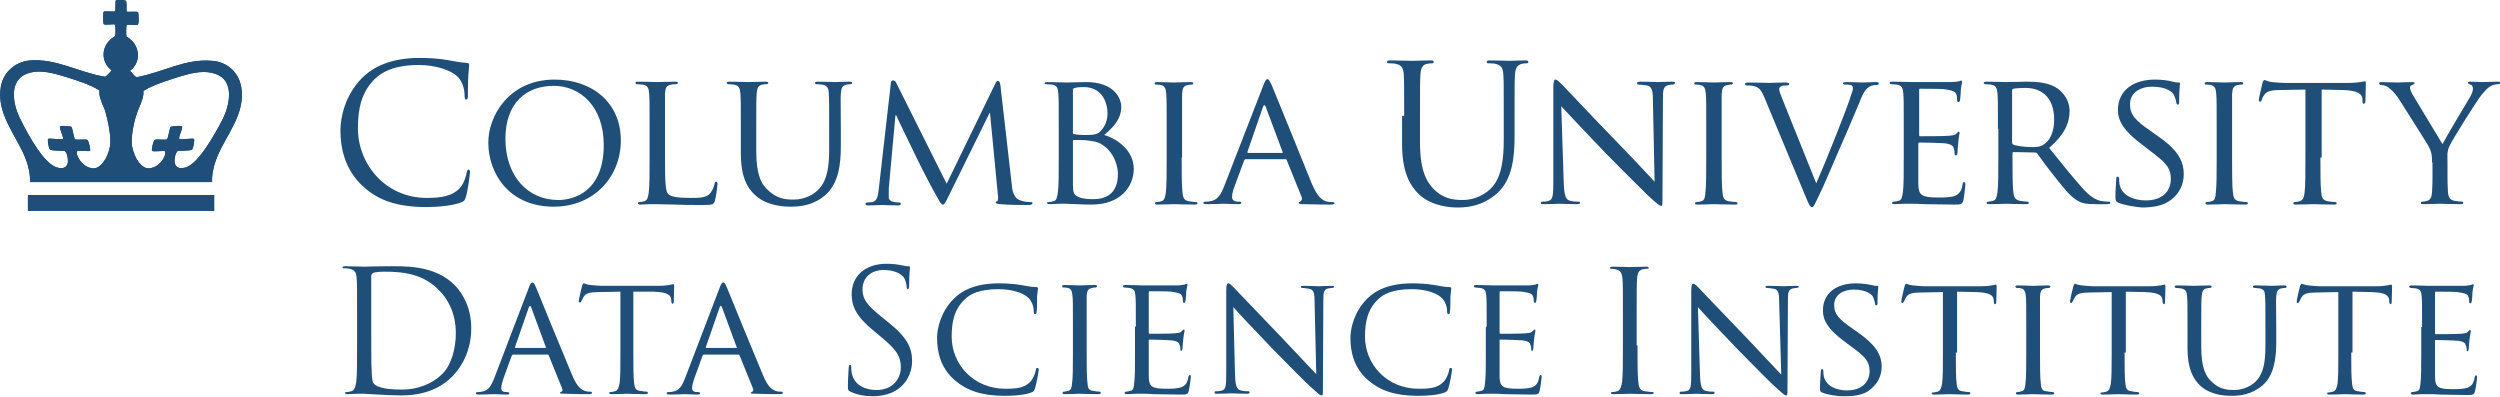
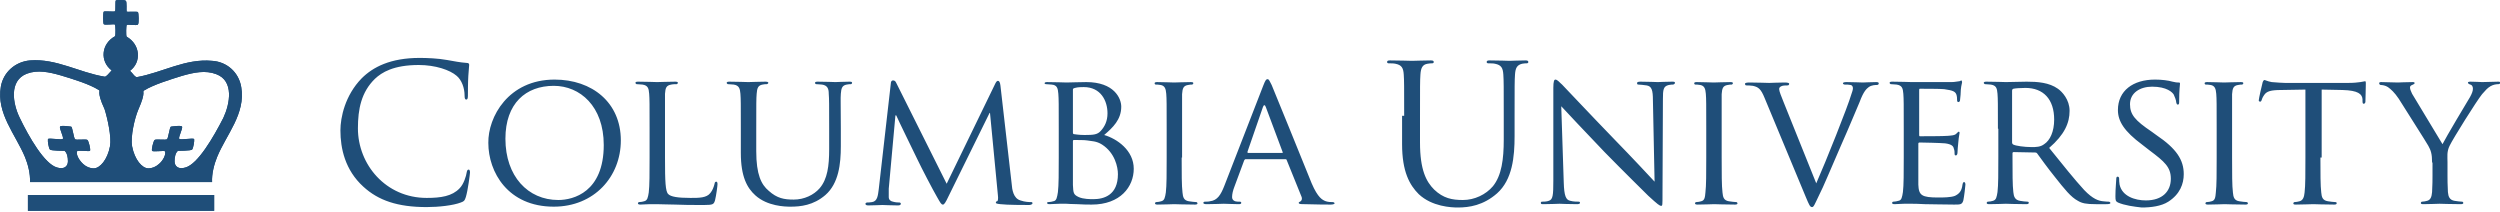
- <svg xmlns="http://www.w3.org/2000/svg" role="img" aria-labelledby="columbia-logo-title" viewBox="0 0 600 95.1">
+ <svg xmlns="http://www.w3.org/2000/svg" role="img" aria-labelledby="columbia-logo-title" viewBox="0 0 600 50.8">
  <g id="_x23_000d74__x7C__RGB__x7C__BLUE">
    <g id="Columbia_University_4_">
      <path fill="#1f4e79" class="st1" d="M87.2 44.8c-4.4-4-5.5-9.2-5.5-13.5 0-3.1 1.1-8.4 5.1-12.5 2.7-2.7 6.9-4.9 13.9-4.9 1.8 0 4.4.1 6.6.5 1.7.3 3.2.6 4.7.7.5 0 .6.2.6.5 0 .4-.1.9-.2 2.6-.1 1.5-.1 4-.1 4.7 0 .7-.1 1-.4 1-.3 0-.4-.3-.4-1 0-1.8-.7-3.7-1.9-4.7-1.6-1.4-5.1-2.6-9.1-2.6-6.1 0-8.9 1.8-10.5 3.3-3.3 3.2-4.1 7.3-4.1 11.9 0 8.7 6.7 16.7 16.5 16.7 3.4 0 6.1-.4 7.9-2.3 1-1 1.6-3 1.7-3.8.1-.5.2-.7.5-.7.2 0 .3.3.3.7 0 .3-.5 4.3-1 5.9-.3.9-.4 1-1.2 1.3-1.8.7-5.3 1.1-8.2 1.1-7 0-11.6-1.6-15.2-4.9zM133.1 19.1c9 0 15.9 5.5 15.9 14.6 0 8.7-6.4 15.9-16.1 15.9-11 0-15.7-8.3-15.7-15.3-.1-6.2 4.8-15.2 15.9-15.2zM134 48c3.6 0 10.9-1.9 10.9-13.2 0-9.3-5.7-14.2-12-14.2-6.7 0-11.6 4.2-11.6 12.7 0 9 5.4 14.7 12.7 14.7zM159.6 37.9c0 5.7.1 8.1.8 8.7.6.6 2.2.9 5.3.9 2.1 0 3.9 0 4.8-1.2.5-.6.8-1.4 1-2.2 0-.3.2-.5.4-.5s.3.2.3.6-.3 2.7-.6 3.9c-.3.9-.4 1.1-2.6 1.1-2.9 0-5.1 0-7-.1-1.8 0-3.2-.1-4.4-.1H156c-.8 0-1.7.1-2.3.1-.4 0-.6-.1-.6-.3 0-.1.1-.3.3-.3.4 0 .9-.1 1.2-.2.8-.2.9-.9 1.1-2.1.2-1.6.2-4.7.2-8.4v-6.9c0-6 0-7.1-.1-8.4-.1-1.3-.3-2-1.6-2.2-.3 0-1-.1-1.4-.1-.1 0-.3-.2-.3-.3 0-.2.2-.3.6-.3 1.8 0 4.3.1 4.6.1.2 0 3.2-.1 4.4-.1.4 0 .6.1.6.3 0 .1-.2.3-.3.3-.3 0-.9 0-1.3.1-1.2.2-1.4.8-1.5 2.2v15.4zM177.8 30.9c0-6 0-7.1-.1-8.4-.1-1.2-.3-2-1.6-2.2-.3 0-1-.1-1.4-.1-.1 0-.3-.2-.3-.3 0-.2.2-.3.6-.3 1.8 0 4.2.1 4.6.1s2.9-.1 4.1-.1c.5 0 .7.1.7.3 0 .1-.2.3-.4.3-.3 0-.5 0-1 .1-1.1.2-1.3.9-1.4 2.2-.1 1.2-.1 2.3-.1 8.4v5.4c0 5.6 1.2 8 3 9.5 2 1.8 3.7 2.1 6 2.1 2.5 0 4.8-1.1 6.2-2.7 1.9-2.2 2.3-5.4 2.3-9.4v-4.9c0-6 0-7.1-.1-8.4 0-1.2-.3-2-1.6-2.2-.3 0-1-.1-1.4-.1-.2 0-.3-.2-.3-.3 0-.2.2-.3.6-.3 1.8 0 4.1.1 4.3.1.3 0 2.2-.1 3.4-.1.5 0 .6.1.6.3 0 .1-.1.3-.3.3-.3 0-.5 0-1 .1-1.1.2-1.3.9-1.4 2.2-.1 1.2 0 2.3 0 8.4v4.2c0 4.2-.5 8.9-3.7 11.7-2.9 2.5-6 2.8-8.4 2.8-1.3 0-5.5-.1-8.4-2.7-2-1.8-3.5-4.5-3.5-10.2v-5.8zM242.8 44.1c.1 1.4.4 3.5 2.1 4 1.1.4 2.2.4 2.6.4.2 0 .3.1.3.3 0 .2-.4.4-.8.4-.9 0-5.4 0-6.9-.2-1-.1-1.1-.2-1.1-.4 0-.1.1-.3.3-.3.2 0 .3-.6.2-1.4l-1.9-19.8h-.1L227.7 47c-.8 1.7-1.1 2.1-1.4 2.1-.4 0-.6-.4-1.4-1.8-1.1-1.9-3.7-6.9-4.7-9-1.2-2.5-4.4-9-5.1-10.6h-.2l-1.6 17.6v2c0 .6.4 1 1 1.1.7.2 1.3.2 1.6.2.1 0 .3.1.3.3 0 .3-.3.4-.7.4-1.5 0-3.4-.1-3.7-.1-.4 0-2.3.1-3.4.1-.4 0-.7-.1-.7-.4 0-.1.2-.3.4-.3.3 0 .6 0 1.2-.1 1.3-.2 1.4-1.6 1.6-3.1l2.9-25.4c0-.4.2-.7.5-.7s.6.1.8.6l12.1 24.2L238.9 20c.2-.4.4-.6.6-.6.3 0 .5.3.6 1.1l2.7 23.6zM254.1 30.9c0-6 0-7.1-.1-8.4-.1-1.3-.3-2.1-1.6-2.2-.3 0-1-.1-1.4-.1-.1 0-.3-.1-.3-.2 0-.2.2-.3.6-.3 1.8 0 4.4.1 4.7.1 1 0 2.8-.1 4.7-.1 6.7 0 8.4 3.9 8.4 5.9 0 3.1-2 5-4.1 6.8 3.1.9 7.1 3.7 7.1 8.1 0 4.3-3.2 8.6-10.1 8.6-.7 0-2.2 0-3.5-.1-1.3 0-2.4-.1-2.6-.1h-1.6c-.8 0-1.8.1-2.4.1-.4 0-.6-.1-.6-.3 0-.1.1-.2.3-.2.4 0 .9-.1 1.2-.2.8-.1.9-1 1.1-2.2.2-1.6.2-4.7.2-8.4v-6.8zm3.4.9c0 .3.1.4.3.4.2 0 1 .2 2.5.2 2.2 0 3.1-.1 3.9-1 .9-1 1.6-2.3 1.6-4.2 0-3-1.6-6.3-5.7-6.3-.5 0-1.4 0-2.1.2-.4.1-.5.2-.5.4v10.3zm0 4.3v8.3c.1 1.9.1 2.3 1.4 2.9 1.1.5 2.8.5 3.5.5 2.6 0 5.9-1 5.9-6 0-1.7-.7-5.1-3.8-7.1-1.4-.9-2.6-.8-3.6-1-.5-.1-2.5-.1-3.2-.1-.1 0-.2.1-.2.3v2.2zM283.6 37.8c0 3.8 0 6.8.2 8.4.1 1.1.3 1.9 1.5 2.1.6.1 1.5.2 1.8.2.2 0 .3.2.3.3 0 .2-.2.3-.6.3-2.2 0-4.8-.1-5-.1-.2 0-2.7.1-4 .1-.4 0-.6-.1-.6-.3 0-.1.1-.3.3-.3.4 0 .9-.1 1.2-.2.8-.2.9-.9 1.1-2.1.2-1.6.2-4.7.2-8.4v-6.9c0-6 0-7.1-.1-8.4-.1-1.3-.4-1.9-1.3-2.1-.5-.1-1-.1-1.2-.1-.2 0-.3-.2-.3-.3 0-.2.2-.3.6-.3 1.3 0 3.8.1 4.1.1.2 0 2.8-.1 4-.1.5 0 .6.1.6.3 0 .1-.2.3-.3.3-.3 0-.5 0-1 .1-1.1.2-1.3.8-1.4 2.2v15.2zM303.2 20.5c.5-1.3.7-1.5 1-1.5.4 0 .5.5 1 1.4.7 1.6 7.2 17.7 9.6 23.6 1.5 3.5 2.6 4 3.4 4.3.6.2 1.2.2 1.6.2.2 0 .5.1.5.3 0 .2-.5.3-.9.3-.6 0-3.6 0-6.3-.1-.8 0-1.4 0-1.4-.3 0-.2.1-.2.3-.3.2-.1.6-.4.4-1.1l-3.6-8.9c-.1-.2-.1-.2-.4-.2H299c-.2 0-.3.1-.4.3l-2.3 6.2c-.4 1-.6 1.9-.6 2.6 0 .8.7 1.1 1.4 1.1h.4c.3 0 .4.1.4.3 0 .2-.2.3-.6.3-1 0-3.2-.1-3.6-.1-.4 0-2.4.1-4.1.1-.5 0-.8-.1-.8-.3 0-.2.2-.3.4-.3.3 0 .9 0 1.2-.1 1.8-.2 2.6-1.6 3.4-3.6l9.4-24.2zm4.5 16.2c.2 0 .2-.1.1-.3l-4-10.7c-.2-.6-.5-.6-.7 0l-3.7 10.7c0 .2 0 .3.1.3h8.2zM337 27.8c0-7.1 0-8.4-.1-9.9-.1-1.6-.5-2.3-2-2.6-.4-.1-1.1-.1-1.6-.1-.2 0-.4-.1-.4-.3 0-.3.2-.4.7-.4 2.1 0 4.8.1 5.3.1.4 0 3.2-.1 4.5-.1.5 0 .7.1.7.4 0 .2-.2.3-.4.3-.3 0-.6 0-1.1.1-1.2.2-1.6 1-1.7 2.6-.1 1.5-.1 2.7-.1 9.9v6.4c0 6.6 1.5 9.4 3.4 11.3 2.2 2.1 4.3 2.5 6.9 2.5 2.8 0 5.5-1.3 7.2-3.3 2.1-2.6 2.6-6.5 2.6-11.2v-5.7c0-7.1 0-8.4-.1-9.9-.1-1.6-.5-2.3-2-2.6-.4-.1-1.1-.1-1.6-.1-.2 0-.4-.1-.4-.3 0-.3.2-.4.7-.4 2.1 0 4.6.1 4.8.1.3 0 2.5-.1 3.8-.1.5 0 .7.1.7.4 0 .2-.2.3-.4.3-.3 0-.6 0-1.1.1-1.2.3-1.6 1-1.7 2.6-.1 1.5-.1 2.7-.1 9.9v4.9c0 4.9-.5 10.4-4.2 13.7-3.3 2.9-6.7 3.4-9.4 3.4-1.6 0-6.2-.2-9.4-3.2-2.2-2.2-4-5.4-4-12v-6.8zM375.3 43.8c.1 3.2.5 4.2 1.6 4.4.7.2 1.6.2 2 .2.2 0 .3.1.3.3 0 .2-.3.3-.7.3-2.3 0-3.9-.1-4.2-.1-.4 0-2.1.1-3.9.1-.4 0-.6 0-.6-.3 0-.2.1-.3.3-.3.3 0 1.1 0 1.6-.2 1-.3 1.1-1.3 1.1-4.9V21.1c0-1.6.2-2 .5-2 .5 0 1.1.8 1.6 1.2.6.6 6.5 6.9 12.7 13.3 4 4.1 8.3 8.7 9.5 10l-.4-19.5c0-2.5-.3-3.4-1.5-3.6-.7-.1-1.6-.2-2-.2-.3 0-.3-.2-.3-.4s.3-.3.8-.3c1.8 0 3.7.1 4.2.1s1.8-.1 3.4-.1c.4 0 .7 0 .7.3 0 .1-.2.4-.5.4-.2 0-.5 0-1 .1-1.3.3-1.4 1.1-1.4 3.4l-.1 22.8c0 2.6 0 2.8-.3 2.8-.4 0-.8-.3-3.1-2.4-.4-.4-6.2-6.1-10.5-10.5-4.7-4.9-9.2-9.7-10.4-11l.6 18.3zM413.2 37.8c0 3.8 0 6.8.2 8.4.1 1.1.3 1.9 1.5 2.1.6.1 1.5.2 1.8.2.2 0 .3.2.3.3 0 .2-.2.3-.6.3-2.2 0-4.8-.1-5-.1-.2 0-2.7.1-4 .1-.4 0-.6-.1-.6-.3 0-.1.1-.3.3-.3.4 0 .9-.1 1.2-.2.8-.2.9-.9 1-2.1.2-1.6.2-4.7.2-8.4v-6.9c0-6 0-7.1-.1-8.4-.1-1.3-.4-1.9-1.3-2.1-.5-.1-1-.1-1.2-.1-.2 0-.3-.2-.3-.3 0-.2.2-.3.6-.3 1.3 0 3.8.1 4.1.1.2 0 2.8-.1 4-.1.5 0 .6.1.6.3 0 .1-.2.3-.3.3-.3 0-.5 0-1 .1-1.1.2-1.3.8-1.4 2.2v15.2zM435.9 44c2.3-5.2 7.6-18.5 8.4-21.3.2-.6.4-1.1.4-1.5 0-.3-.1-.7-.5-.8-.5-.1-.9-.1-1.4-.1-.2 0-.5-.1-.5-.3 0-.2.3-.3.9-.3 1.6 0 3.4.1 3.9.1.2 0 2-.1 3.2-.1.4 0 .6.1.6.3 0 .2-.1.4-.5.4-.3 0-1.2 0-1.9.5-.5.4-1.2.9-2.2 3.6-.5 1.1-2.4 5.8-4.5 10.5-2.5 5.7-4.2 9.9-5.2 11.8-1.1 2.3-1.3 2.9-1.7 2.9-.5 0-.7-.5-1.5-2.4l-9.9-23.8c-.9-2.2-1.5-2.6-2.8-2.9-.6-.1-1.3-.1-1.6-.1-.2 0-.3-.2-.3-.4s.4-.3 1.1-.3c1.9 0 4.2.1 4.7.1.4 0 2.2-.1 3.7-.1.7 0 1.1.1 1.1.3 0 .2-.1.4-.4.4-.5 0-1.1 0-1.5.2-.4.2-.5.4-.5.7 0 .5.5 1.7 1.1 3.2l7.8 19.4zM456.9 30.9c0-6 0-7.1-.1-8.4-.1-1.3-.3-2-1.6-2.2-.3 0-1-.1-1.4-.1-.1 0-.3-.2-.3-.3 0-.2.2-.3.6-.3 1.8 0 4.4.1 4.7.1h9.6c.8 0 1.5-.2 1.8-.2.2 0 .4-.2.5-.2.1 0 .2.2.2.4 0 .3-.2.7-.3 1.8 0 .4-.1 2.1-.2 2.6 0 .2-.2.4-.4.4s-.3-.2-.3-.5 0-.9-.2-1.4c-.3-.6-.7-.9-2.9-1.2-.7-.1-5.3-.1-5.8-.1-.2 0-.2.1-.2.4v10.6c0 .3 0 .4.2.4.5 0 5.8 0 6.7-.1 1-.1 1.6-.1 2-.5.3-.3.5-.5.6-.5.1 0 .2.1.2.3 0 .2-.2.9-.3 2.2-.1.8-.2 2.2-.2 2.5 0 .3-.1.7-.4.7-.2 0-.3-.1-.3-.4 0-.4 0-.8-.2-1.3-.1-.5-.5-1-2.1-1.2-1.1-.1-5.4-.2-6.1-.2-.2 0-.3.1-.3.3v9.8c.1 2.6.8 3.1 4.8 3.1 1.1 0 3 0 4-.4 1-.5 1.6-1.1 1.8-2.7.1-.5.2-.6.4-.6s.3.3.3.6-.3 2.9-.5 3.8c-.3 1-.7 1-2.2 1-3 0-5.3-.1-7-.1-1.7-.1-2.7-.1-3.3-.1H457c-.8 0-1.7.1-2.3.1-.4 0-.6-.1-.6-.3 0-.1.1-.3.3-.3.4 0 .9-.1 1.2-.2.8-.1.9-.9 1.1-2.1.2-1.6.2-4.7.2-8.4v-6.8zM479.5 30.9c0-6 0-7.1-.1-8.4-.1-1.3-.3-2-1.6-2.2-.3 0-1-.1-1.4-.1-.1 0-.3-.2-.3-.3 0-.2.2-.3.6-.3 1.8 0 4.5.1 4.7.1.4 0 3.8-.1 5-.1 2.6 0 5.4.2 7.5 1.7 1 .7 2.8 2.6 2.8 5.3 0 2.9-1.2 5.7-4.9 8.9 3.3 4.1 6.1 7.6 8.4 10.1 2.1 2.2 3.5 2.6 4.5 2.7.8.1 1.2.1 1.4.1.2 0 .4.2.4.3 0 .2-.2.3-1 .3H503c-2.3 0-3.3-.2-4.3-.8-1.7-.9-3.2-2.8-5.5-5.7-1.7-2.1-3.5-4.6-4.3-5.7-.2-.2-.3-.2-.5-.2l-5.1-.1c-.2 0-.3.1-.3.3v.9c0 3.8 0 6.8.2 8.4.1 1.1.4 1.9 1.6 2.1.5.1 1.4.2 1.8.2.3 0 .3.2.3.3 0 .2-.2.3-.6.3-2.2 0-4.8-.1-4.9-.1 0 0-2.7.1-4 .1-.4 0-.6-.1-.6-.3 0-.1.1-.3.3-.3.4 0 .9-.1 1.2-.2.8-.2.9-.9 1.1-2.1.2-1.6.2-4.7.2-8.4v-6.8zm3.4 3.3c0 .2.1.4.3.5.6.3 2.6.6 4.4.6 1 0 2.1 0 3-.7 1.4-.9 2.4-3 2.4-5.9 0-4.9-2.6-7.6-6.9-7.6-1.2 0-2.5.1-2.9.2-.2.1-.3.2-.3.5v12.4zM508.3 48.6c-.5-.3-.6-.4-.6-1.5 0-1.9.2-3.5.2-4.1 0-.4.1-.6.3-.6.2 0 .4.1.4.5 0 .3 0 .9.1 1.4.6 2.8 3.7 3.8 6.3 3.8 4 0 6-2.2 6-5.2 0-2.8-1.5-4.1-5.1-6.8l-1.8-1.4c-4.3-3.2-5.8-5.6-5.8-8.3 0-4.6 3.6-7.3 8.9-7.3 1.6 0 3.2.2 4.2.5.8.2 1.1.2 1.4.2.3 0 .4 0 .4.3 0 .2-.2 1.5-.2 4.1 0 .6 0 .9-.3.9s-.3-.2-.4-.5c0-.5-.4-1.5-.6-1.9-.3-.5-1.6-1.9-5.2-1.9-2.9 0-5.3 1.5-5.3 4.2 0 2.5 1.2 3.9 5.2 6.6l1.1.8c4.9 3.3 6.6 6 6.6 9.4 0 2.3-.9 4.8-3.7 6.6-1.7 1.1-4.2 1.4-6.4 1.4-1.8-.2-4.1-.5-5.7-1.2zM535.7 37.8c0 3.8 0 6.8.2 8.4.1 1.1.3 1.9 1.5 2.1.6.1 1.5.2 1.8.2.2 0 .3.2.3.3 0 .2-.2.3-.6.3-2.2 0-4.8-.1-5-.1-.2 0-2.7.1-4 .1-.4 0-.6-.1-.6-.3 0-.1.1-.3.3-.3.4 0 .9-.1 1.2-.2.8-.2.9-.9 1-2.1.2-1.6.2-4.7.2-8.4v-6.9c0-6 0-7.1-.1-8.4-.1-1.3-.4-1.9-1.3-2.1-.5-.1-1-.1-1.2-.1-.2 0-.3-.2-.3-.3 0-.2.2-.3.6-.3 1.3 0 3.8.1 4.1.1.2 0 2.8-.1 4-.1.5 0 .6.1.6.3 0 .1-.2.3-.3.3-.3 0-.5 0-1 .1-1.1.2-1.3.8-1.4 2.2v15.2zM556.9 37.8c0 3.8 0 6.8.2 8.4.1 1.1.3 1.9 1.6 2.1.5.1 1.5.2 1.8.2.3 0 .3.2.3.3 0 .2-.2.3-.6.3-2.2 0-4.7-.1-5-.1-.2 0-3 .1-4.2.1-.5 0-.6-.1-.6-.3 0-.1.1-.3.3-.3.4 0 .8-.1 1.2-.2.8-.2 1.1-1 1.2-2.1.2-1.6.2-4.7.2-8.4V21.5l-5.8.1c-2.5 0-3.5.3-4.1 1.2-.5.7-.5 1-.6 1.2-.1.3-.2.4-.4.4-.1 0-.3-.1-.3-.3 0-.4.8-3.9.9-4.2 0-.2.3-.7.4-.7.3 0 .7.3 1.8.5 1.1.1 2.7.2 3.2.2h15.2c1.3 0 2.2-.1 2.9-.2.6-.1 1-.2 1.1-.2.2 0 .2.2.2.5 0 1.2-.1 4-.1 4.4 0 .3-.2.5-.4.5s-.3-.1-.3-.7v-.4c-.1-1.2-1-2.1-4.8-2.2l-5-.1v16.3zM583.7 39c0-2.1-.3-2.9-.9-4-.3-.6-5.8-9.2-7.1-11.3-1-1.5-1.9-2.3-2.6-2.8-.6-.4-1.4-.5-1.7-.5-.2 0-.4-.2-.4-.4s.1-.3.5-.3c.8 0 3.8.1 4 .1.3 0 1.9-.1 3.5-.1.5 0 .5.1.5.3 0 .1-.3.3-.6.4-.3.1-.5.3-.5.6 0 .5.3 1 .5 1.5l7.3 12.1c.8-1.6 5.8-10 6.6-11.3.5-.9.7-1.5.7-2s-.2-.9-.6-1c-.4-.1-.6-.3-.6-.5 0-.1.2-.2.6-.2 1.1 0 2.5.1 2.8.1.3 0 3.2-.1 3.9-.1.3 0 .5.1.5.2 0 .2-.2.4-.5.4-.5 0-1.2.1-1.9.5-.8.5-1.1.9-2 1.9-1.3 1.6-7 10.7-7.8 12.4-.7 1.4-.5 2.6-.5 3.9v3.3c0 .6 0 2.3.1 3.9.1 1.1.4 1.9 1.6 2.1.5.1 1.5.2 1.8.2.2 0 .3.2.3.3 0 .2-.2.3-.6.3-2.2 0-4.8-.1-5.1-.1-.2 0-2.7.1-3.9.1-.5 0-.6-.1-.6-.3 0-.1.1-.3.3-.3.4 0 .8-.1 1.2-.2.8-.2 1.1-.9 1.2-2.1.1-1.6.1-3.2.1-3.9V39z" />
    </g>
    <g id="Columbia_Crown_Logo_9_">
      <g class="st2">
        <path fill="#1f4e79" class="st3" d="M57.9 20.9c-.6-3.6-3.5-6.1-7-6.3-6.4-.6-11.9 2.8-18 3.9-.5.1-1.1-1-1.7-1.5 2.8-2.1 2.5-6.3-.8-8.2-.2-.3-.1-2.7 0-2.8.3-.2 2.4.2 2.7-.1.3-.3.2-2.8 0-3-.2-.2-2.6 0-2.7-.1-.1-.2.1-2.4-.2-2.6C30 0 29.4 0 29 0c-.4 0-1 0-1.2.1-.2.2 0 2.4-.2 2.6-.1.2-2.5-.1-2.7.1-.2.2-.2 2.8 0 3 .3.3 2.4-.1 2.7.1.1.1.2 2.5 0 2.8-3.3 1.8-3.7 6-.8 8.2-.6.6-1.3 1.6-1.7 1.5-6.1-1-11.6-4.4-17.9-3.9-3.5.3-6.4 2.8-7 6.3C-.9 27.2 3.7 32.2 6 37.7c.7 1.7 1.3 4 1.2 6h43.7c-.1-2 .5-4.3 1.2-6 2.2-5.4 6.9-10.4 5.8-16.8zM26.4 35.1c-.6 3.2-2.4 5.3-3.9 5.3-1 0-1.8-.4-2.5-1-1-.9-1.8-2.3-1.5-3.1.2-.3 2.9.1 3.1-.1.2-.3-.3-2.3-.6-2.6-.3-.3-2.7.1-3-.2-.3-.3-.6-2.8-.9-3 0 0-2.5-.4-2.7 0-.2.4.9 2.5.7 2.9-.2.4-3.5-.3-3.6.1-.1.4.2 2.3.5 2.5.3.3 3.5.3 3.5.3.6.5.8 1.5.8 2.5 0 1.3-1 2-2.6 1.5-3-.8-6.8-7.4-9-12-1.6-3.3-2.6-8.8 1.7-10.5 2.6-1 5.4-.4 8.2.4 3 .9 6.9 2.1 9.1 3.5.6.3-.7.1 1.4 4.6.7 2.2 1.7 6.7 1.3 8.9zm18.1 5.1c-1.6.5-2.6-.2-2.6-1.5 0-1 .2-2 .8-2.5 0 0 3.1 0 3.4-.3.3-.3.6-2.2.5-2.5-.1-.4-3.4.3-3.6-.1-.2-.4.9-2.5.7-2.9-.2-.4-2.7 0-2.7 0-.3.2-.6 2.7-.9 3-.3.3-2.7-.1-3 .2-.3.3-.8 2.3-.6 2.6.2.3 2.8-.1 3.1.1.3.8-.5 2.3-1.5 3.1-.7.6-1.5 1-2.5 1-1.5 0-3.3-2.1-3.9-5.3-.4-2.3.6-6.7 1.5-8.8 2-4.5.8-4.2 1.4-4.6 2.3-1.4 6.2-2.6 9.1-3.5 2.8-.8 5.6-1.4 8.2-.4 4.3 1.6 3.3 7.1 1.7 10.5-2.3 4.5-6.1 11.1-9.1 11.9zm6.9 6.6v3.8H6.7v-3.8h44.7z" />
      </g>
      <path fill="#1f4e79" class="st1" d="M57.9 20.9c-.6-3.6-3.5-6.1-7-6.3-6.4-.6-11.9 2.8-18 3.9-.5.1-1.1-1-1.7-1.5 2.8-2.1 2.5-6.3-.8-8.2-.2-.3-.1-2.7 0-2.8.3-.2 2.4.2 2.7-.1.3-.3.2-2.8 0-3-.2-.2-2.6 0-2.7-.1-.1-.2.1-2.4-.2-2.6C30 0 29.4 0 29 0c-.4 0-1 0-1.2.1-.2.2 0 2.4-.2 2.6-.1.2-2.5-.1-2.7.1-.2.2-.2 2.8 0 3 .3.3 2.4-.1 2.7.1.1.1.2 2.5 0 2.8-3.3 1.8-3.7 6-.8 8.2-.6.6-1.3 1.6-1.7 1.5-6.1-1-11.6-4.4-17.9-3.9-3.5.3-6.4 2.8-7 6.3C-.9 27.2 3.7 32.2 6 37.7c.7 1.7 1.3 4 1.2 6h43.7c-.1-2 .5-4.3 1.2-6 2.2-5.4 6.9-10.4 5.8-16.8zM26.4 35.1c-.6 3.2-2.4 5.3-3.9 5.3-1 0-1.8-.4-2.5-1-1-.9-1.8-2.3-1.5-3.1.2-.3 2.9.1 3.1-.1.2-.3-.3-2.3-.6-2.6-.3-.3-2.7.1-3-.2-.3-.3-.6-2.8-.9-3 0 0-2.5-.4-2.7 0-.2.4.9 2.5.7 2.9-.2.4-3.5-.3-3.6.1-.1.4.2 2.3.5 2.5.3.3 3.5.3 3.5.3.6.5.8 1.5.8 2.5 0 1.3-1 2-2.6 1.5-3-.8-6.8-7.4-9-12-1.6-3.3-2.6-8.8 1.7-10.5 2.6-1 5.4-.4 8.2.4 3 .9 6.9 2.1 9.1 3.5.6.3-.7.1 1.4 4.6.7 2.2 1.7 6.7 1.3 8.9zm18.1 5.1c-1.6.5-2.6-.2-2.6-1.5 0-1 .2-2 .8-2.5 0 0 3.1 0 3.4-.3.3-.3.6-2.2.5-2.5-.1-.4-3.4.3-3.6-.1-.2-.4.9-2.5.7-2.9-.2-.4-2.7 0-2.7 0-.3.2-.6 2.7-.9 3-.3.3-2.7-.1-3 .2-.3.3-.8 2.3-.6 2.6.2.3 2.8-.1 3.1.1.3.8-.5 2.3-1.5 3.1-.7.6-1.5 1-2.5 1-1.5 0-3.3-2.1-3.9-5.3-.4-2.3.6-6.7 1.5-8.8 2-4.5.8-4.2 1.4-4.6 2.3-1.4 6.2-2.6 9.1-3.5 2.8-.8 5.6-1.4 8.2-.4 4.3 1.6 3.3 7.1 1.7 10.5-2.3 4.5-6.1 11.1-9.1 11.9zm6.9 6.6v3.8H6.7v-3.8h44.7z" />
    </g>
-     <path fill="#1f4e79" class="st1" d="M85.7 75.6c0-6.3 0-7.5-.1-8.8-.1-1.4-.4-2-1.7-2.3-.3-.1-1-.1-1.4-.1-.2 0-.3-.1-.3-.2 0-.2.2-.3.6-.3 1.8 0 4.4.1 4.6.1.5 0 3-.1 5.5-.1 4 0 11.4-.4 16.3 4.6 2 2.1 3.9 5.5 3.9 10.3 0 5.1-2.1 9-4.4 11.4-1.7 1.8-5.4 4.7-12.3 4.7-1.7 0-3.9-.1-5.6-.2-1.8-.1-3.2-.2-3.4-.2h-1.6c-.8 0-1.7.1-2.4.1-.4 0-.6-.1-.6-.3 0-.1.1-.2.3-.2.4 0 .9-.1 1.2-.2.8-.2 1-1.1 1.2-2.2.2-1.7.2-4.9.2-8.8v-7.3zm3.4 4.4c0 4.3 0 8 .1 8.8 0 1 .1 2.6.4 3.1.5.8 2.1 1.6 6.9 1.6 3.8 0 7.3-1.4 9.7-3.8 2.1-2.1 3.2-6 3.2-9.7 0-5.2-2.2-8.5-3.9-10.2-3.8-4-8.4-4.6-13.3-4.6-.8 0-2.3.1-2.6.3-.4.2-.5.4-.5.8V80zM126.9 69.1c.4-1.1.6-1.3.9-1.3.4 0 .5.5.9 1.3.6 1.5 6.4 15.7 8.6 20.9 1.3 3.1 2.3 3.5 3 3.8.5.2 1.1.2 1.4.2.2 0 .4.1.4.3s-.4.3-.8.3c-.5 0-3.2 0-5.6-.1-.7 0-1.3 0-1.3-.2s.1-.2.2-.2c.2-.1.6-.4.3-.9l-3.2-7.9c-.1-.2-.1-.2-.3-.2h-8.2c-.2 0-.3.1-.4.3l-2 5.5c-.3.9-.5 1.7-.5 2.3 0 .7.6.9 1.2.9h.3c.3 0 .4.1.4.3 0 .2-.2.3-.5.3-.9 0-2.8-.1-3.2-.1-.4 0-2.1.1-3.6.1-.4 0-.7-.1-.7-.3 0-.2.2-.3.3-.3.2 0 .8 0 1.1-.1 1.6-.2 2.3-1.4 3-3.2l8.3-21.7zm4 14.4c.2 0 .2-.1.1-.2l-3.5-9.5c-.2-.5-.4-.5-.6 0l-3.3 9.5c0 .2 0 .2.1.2h7.2zM152 84.5c0 3.3 0 6 .2 7.5.1 1 .3 1.7 1.4 1.8.5.1 1.3.2 1.6.2.2 0 .3.2.3.3 0 .2-.2.3-.6.3-1.9 0-4.2-.1-4.4-.1-.2 0-2.6.1-3.7.1-.4 0-.6-.1-.6-.3 0-.1.1-.2.3-.2.3 0 .7-.1 1.1-.2.7-.2.9-.9 1.1-1.9.2-1.4.2-4.1.2-7.5V70l-5.2.1c-2.2 0-3.1.3-3.6 1.1-.4.6-.4.9-.6 1.1-.1.3-.2.3-.4.3-.1 0-.2-.1-.2-.3 0-.4.7-3.4.8-3.7.1-.2.2-.6.4-.6s.6.3 1.6.4c1 .1 2.4.2 2.8.2H158c1.2 0 2-.1 2.6-.2.5-.1.9-.2 1-.2.2 0 .2.2.2.4 0 1.1-.1 3.5-.1 3.9 0 .3-.2.4-.3.4-.2 0-.2-.1-.3-.6v-.4c-.1-1.1-.9-1.8-4.3-1.9H152v14.5zM172.7 69.1c.4-1.1.6-1.3.9-1.3.4 0 .5.5.9 1.3.6 1.5 6.4 15.7 8.6 20.9 1.3 3.1 2.3 3.5 3 3.8.5.2 1.1.2 1.4.2.2 0 .4.1.4.3s-.4.3-.8.3c-.5 0-3.2 0-5.6-.1-.7 0-1.3 0-1.3-.2s.1-.2.2-.2c.2-.1.6-.4.3-.9l-3.2-7.9c-.1-.2-.1-.2-.3-.2H169c-.2 0-.3.1-.4.3l-2 5.5c-.3.9-.5 1.7-.5 2.3 0 .7.6.9 1.2.9h.3c.3 0 .4.1.4.3 0 .2-.2.3-.5.3-.9 0-2.8-.1-3.2-.1-.4 0-2.1.1-3.6.1-.4 0-.7-.1-.7-.3 0-.2.2-.3.3-.3.2 0 .8 0 1.1-.1 1.6-.2 2.3-1.4 3-3.2l8.3-21.7zm4 14.4c.2 0 .2-.1.1-.2l-3.5-9.5c-.2-.5-.4-.5-.6 0l-3.3 9.5c0 .2 0 .2.1.2h7.2zM204.1 94c-.6-.3-.6-.4-.6-1.5 0-2 .2-3.7.2-4.3 0-.4.1-.6.3-.6.2 0 .3.1.3.4 0 .4 0 .9.1 1.5.6 3 3.3 4.1 6 4.1 3.9 0 5.8-2.8 5.8-5.4 0-2.8-1.2-4.4-4.7-7.3l-1.8-1.5c-4.3-3.5-5.3-6-5.3-8.8 0-4.3 3.2-7.3 8.4-7.3 1.6 0 2.8.2 3.8.4.8.2 1.1.2 1.4.2.3 0 .4.1.4.3s-.2 1.5-.2 4.3c0 .6-.1.9-.3.9-.2 0-.3-.2-.3-.5 0-.5-.3-1.6-.5-2-.2-.4-1.3-2.1-5.1-2.1-2.8 0-5 1.7-5 4.7 0 2.3 1.1 3.8 4.9 6.8l1.1.9c4.8 3.8 5.9 6.3 5.9 9.5 0 1.7-.6 4.7-3.4 6.7-1.7 1.2-3.9 1.7-6.1 1.7-1.8 0-3.6-.3-5.3-1.1zM229.2 91.3c-3.5-3-4.3-6.9-4.3-10.2 0-2.3.9-6.3 4-9.4 2.1-2.1 5.4-3.7 10.9-3.7 1.4 0 3.4.1 5.2.4 1.3.2 2.5.5 3.7.5.4 0 .4.2.4.4 0 .3-.1.7-.2 1.9 0 1.1 0 3-.1 3.5 0 .5-.2.7-.4.7s-.3-.2-.3-.7c0-1.3-.6-2.7-1.5-3.4-1.3-1.1-3.9-1.9-7-1.9-4.6 0-6.8 1.2-8 2.4-2.6 2.4-3.2 5.5-3.2 9 0 6.6 5.2 12.5 12.9 12.5 2.7 0 4.5-.2 5.9-1.6.8-.8 1.3-2.2 1.4-2.9.1-.4.1-.5.4-.5.2 0 .3.2.3.5 0 .2-.5 3.2-.9 4.4-.2.6-.3.8-.9 1-1.5.6-4.1.8-6.4.8-5.5 0-9.1-1.3-11.9-3.7zM260.8 84.5c0 3.3 0 6 .2 7.5.1 1 .2 1.7 1.3 1.8.5.1 1.3.2 1.6.2.2 0 .3.2.3.3 0 .2-.2.3-.6.3-2 0-4.3-.1-4.5-.1-.2 0-2.4.1-3.5.1-.4 0-.6-.1-.6-.3 0-.1.1-.3.3-.3.3 0 .8-.1 1.1-.2.7-.2.8-.8.9-1.8.2-1.4.2-4.1.2-7.5v-6.1c0-5.4 0-6.3-.1-7.4-.1-1.2-.4-1.7-1.1-1.9-.4-.1-.9-.1-1.1-.1-.2 0-.3-.2-.3-.3 0-.2.2-.3.6-.3 1.2 0 3.4.1 3.6.1.2 0 2.5-.1 3.6-.1.4 0 .6.1.6.3 0 .1-.2.3-.3.3-.2 0-.5 0-.9.1-1 .2-1.2.7-1.3 1.9v13.5zM272.6 78.4c0-5.4 0-6.3-.1-7.4-.1-1.2-.3-1.7-1.5-1.9-.3 0-.9-.1-1.2-.1-.1 0-.3-.2-.3-.3 0-.2.2-.3.6-.3 1.6 0 3.9.1 4.1.1h8.5c.7 0 1.3-.2 1.6-.2.2 0 .3-.2.5-.2.1 0 .2.2.2.3 0 .2-.2.6-.3 1.6 0 .3-.1 1.9-.2 2.3 0 .2-.2.4-.3.4-.2 0-.3-.2-.3-.4s0-.8-.2-1.2c-.2-.6-.6-.8-2.6-1.1-.6-.1-4.7-.1-5.2-.1-.2 0-.2.1-.2.4v9.4c0 .2 0 .4.2.4.4 0 5.2 0 6-.1.9-.1 1.4-.1 1.7-.5.2-.2.4-.4.5-.4.1 0 .2.1.2.3s-.2.8-.3 1.9c-.1.7-.2 2-.2 2.2 0 .3-.1.7-.3.7-.2 0-.2-.1-.2-.3 0-.3 0-.7-.2-1.1-.1-.5-.4-.9-1.8-1.1-1-.1-4.8-.2-5.4-.2-.2 0-.2.1-.2.2v8.8c.1 2.3.7 2.8 4.3 2.8.9 0 2.6 0 3.6-.4.9-.4 1.4-1 1.6-2.4.1-.4.2-.5.4-.5s.2.3.2.5-.3 2.6-.5 3.3c-.2.9-.6.9-2 .9-2.7 0-4.7-.1-6.2-.1-1.5-.1-2.4-.1-3-.1h-1.5c-.7 0-1.5.1-2.1.1-.4 0-.6-.1-.6-.3 0-.1.1-.3.3-.3.3 0 .8-.1 1.1-.2.7-.1.8-.8.9-1.8.2-1.4.2-4.1.2-7.5v-6.1zM296.4 89.8c.1 2.8.4 3.7 1.4 3.9.6.2 1.5.2 1.8.2.2 0 .3.1.3.3 0 .2-.2.3-.6.3-2 0-3.4-.1-3.8-.1-.3 0-1.8.1-3.4.1-.4 0-.6 0-.6-.3 0-.2.1-.3.3-.3.3 0 .9 0 1.5-.2.9-.2 1-1.2 1-4.3V69.7c0-1.4.2-1.7.5-1.7.4 0 1 .7 1.4 1.1.6.6 5.8 6.1 11.3 11.8 3.5 3.7 7.3 7.7 8.4 8.9l-.4-17.3c0-2.2-.2-3-1.3-3.2-.6-.1-1.5-.2-1.7-.2-.2 0-.3-.2-.3-.3 0-.2.3-.2.7-.2 1.6 0 3.3.1 3.7.1.4 0 1.6-.1 3-.1.4 0 .6 0 .6.2 0 .1-.2.3-.4.3s-.4 0-.9.1c-1.2.2-1.3.9-1.3 3l-.1 20.2c0 2.3 0 2.5-.3 2.5-.4 0-.7-.3-2.7-2.1-.4-.3-5.5-5.4-9.3-9.3-4.1-4.3-8.2-8.6-9.2-9.8l.4 16.1zM328.4 91.3c-3.5-3-4.3-6.9-4.3-10.2 0-2.3.9-6.3 4-9.4 2.1-2.1 5.4-3.7 10.9-3.7 1.4 0 3.4.1 5.2.4 1.3.2 2.5.5 3.7.5.4 0 .4.2.4.4 0 .3-.1.7-.2 1.9 0 1.1 0 3-.1 3.5 0 .5-.2.7-.4.7s-.3-.2-.3-.7c0-1.3-.6-2.7-1.5-3.4-1.3-1.1-3.9-1.9-7-1.9-4.6 0-6.8 1.2-8 2.4-2.6 2.4-3.2 5.5-3.2 9 0 6.6 5.2 12.5 12.9 12.5 2.7 0 4.5-.2 5.9-1.6.8-.8 1.3-2.2 1.4-2.9.1-.4.1-.5.4-.5.2 0 .3.2.3.5 0 .2-.5 3.2-.9 4.4-.2.6-.3.8-.9 1-1.5.6-4.1.8-6.4.8-5.5 0-9.1-1.3-11.9-3.7zM356.8 78.4c0-5.4 0-6.3-.1-7.4-.1-1.2-.3-1.7-1.5-1.9-.3 0-.9-.1-1.2-.1-.1 0-.3-.2-.3-.3 0-.2.2-.3.6-.3 1.6 0 3.9.1 4.1.1h8.5c.7 0 1.3-.2 1.6-.2.2 0 .3-.2.5-.2.1 0 .2.2.2.3 0 .2-.2.6-.3 1.6 0 .3-.1 1.9-.2 2.3 0 .2-.2.4-.3.4-.2 0-.3-.2-.3-.4s0-.8-.2-1.2c-.2-.6-.6-.8-2.6-1.1-.6-.1-4.7-.1-5.2-.1-.2 0-.2.1-.2.4v9.4c0 .2 0 .4.2.4.4 0 5.2 0 6-.1.9-.1 1.4-.1 1.7-.5.2-.2.4-.4.5-.4.1 0 .2.1.2.3s-.2.8-.3 1.9c-.1.7-.2 2-.2 2.2 0 .3-.1.7-.3.7-.2 0-.2-.1-.2-.3 0-.3 0-.7-.2-1.1-.1-.5-.4-.9-1.8-1.1-1-.1-4.8-.2-5.4-.2-.2 0-.2.1-.2.2v8.8c.1 2.3.7 2.8 4.3 2.8.9 0 2.6 0 3.6-.4.9-.4 1.4-1 1.6-2.4.1-.4.2-.5.4-.5s.2.3.2.5-.3 2.6-.5 3.3c-.2.9-.6.9-2 .9-2.7 0-4.7-.1-6.2-.1-1.5-.1-2.4-.1-3-.1h-1.5c-.7 0-1.5.1-2.1.1-.4 0-.6-.1-.6-.3 0-.1.1-.3.3-.3.3 0 .8-.1 1.1-.2.7-.1.8-.8.9-1.8.2-1.4.2-4.1.2-7.5v-6.1z" />
-     <g>
-       <path fill="#1f4e79" class="st1" d="M393 82.9c0 3.9 0 7.1.2 8.8.1 1.2.4 2.1 1.6 2.2.6.1 1.5.2 1.8.2.2 0 .3.1.3.2 0 .2-.2.3-.7.3-2.2 0-4.8-.1-5-.1-.2 0-2.8.1-4 .1-.4 0-.6-.1-.6-.3 0-.1.1-.2.3-.2.4 0 .9-.1 1.2-.2.8-.2 1-1.1 1.2-2.2.2-1.7.2-4.9.2-8.8v-7.1c0-6.3 0-7.5-.1-8.8-.1-1.4-.5-2.1-1.4-2.3-.4-.1-1-.2-1.3-.2-.2 0-.3-.1-.3-.2 0-.2.2-.3.6-.3 1.3 0 3.9.1 4.1.1.2 0 2.8-.1 4-.1.4 0 .6.1.6.3 0 .2-.2.2-.3.2-.3 0-.5 0-1 .1-1.1.2-1.4.9-1.5 2.3-.1 1.3-.1 2.4-.1 8.8v7.2zM408 89.9c.1 2.8.4 3.7 1.4 3.9.6.2 1.5.2 1.8.2.2 0 .3.1.3.3 0 .2-.2.3-.6.3-2 0-3.4-.1-3.8-.1-.3 0-1.8.1-3.4.1-.4 0-.6 0-.6-.3 0-.2.1-.3.3-.3.3 0 .9 0 1.5-.2.9-.2 1-1.2 1-4.3V69.8c0-1.4.2-1.7.5-1.7.4 0 1 .7 1.4 1.1.6.6 5.8 6.1 11.3 11.8 3.5 3.7 7.3 7.7 8.4 8.9l-.5-17.4c0-2.2-.2-3-1.3-3.2-.6-.1-1.5-.2-1.7-.2-.2 0-.3-.2-.3-.3 0-.2.3-.2.7-.2 1.6 0 3.3.1 3.7.1.4 0 1.6-.1 3-.1.4 0 .6 0 .6.2 0 .1-.2.3-.4.3s-.4 0-.9.1c-1.2.2-1.3.9-1.3 3l-.1 20.2c0 2.3 0 2.5-.3 2.5-.4 0-.7-.3-2.7-2.1-.4-.3-5.5-5.4-9.3-9.3-4.1-4.3-8.2-8.6-9.2-9.8l.5 16.2zM437.3 94.2c-.5-.2-.5-.4-.5-1.3 0-1.7.2-3.1.2-3.7 0-.4.1-.6.3-.6s.3.1.3.4 0 .8.1 1.3c.6 2.5 3.2 3.4 5.6 3.4 3.5 0 5.4-2 5.4-4.6 0-2.5-1.3-3.7-4.5-6l-1.6-1.2c-3.9-2.9-5.1-5-5.1-7.4 0-4.1 3.2-6.5 7.9-6.5 1.4 0 2.8.2 3.7.4.7.2 1 .2 1.3.2s.4 0 .4.2-.2 1.3-.2 3.7c0 .5 0 .8-.3.8-.2 0-.3-.2-.3-.4 0-.4-.3-1.3-.5-1.7-.2-.4-1.4-1.7-4.6-1.7-2.6 0-4.7 1.3-4.7 3.7 0 2.2 1.1 3.4 4.6 5.8l1 .7c4.3 3 5.8 5.4 5.8 8.3 0 2-.8 4.2-3.3 5.9-1.5 1-3.7 1.2-5.7 1.2-1.7 0-3.8-.3-5.3-.9zM469.4 84.6c0 3.3 0 6 .2 7.5.1 1 .3 1.7 1.4 1.8.5.1 1.3.2 1.6.2.2 0 .3.2.3.3 0 .2-.2.3-.6.3-1.9 0-4.2-.1-4.4-.1-.2 0-2.6.1-3.7.1-.4 0-.6-.1-.6-.3 0-.1.1-.2.3-.2.3 0 .7-.1 1.1-.2.7-.2.9-.9 1.1-1.9.2-1.4.2-4.1.2-7.5V70.1l-5.2.1c-2.2 0-3.1.3-3.6 1.1-.4.6-.4.9-.6 1.1-.1.3-.2.3-.4.3-.1 0-.2-.1-.2-.3 0-.4.7-3.4.8-3.7.1-.2.2-.6.4-.6s.6.3 1.6.4c1 .1 2.4.2 2.8.2h13.5c1.2 0 2-.1 2.6-.2.5-.1.9-.2 1-.2s.2.2.2.4c0 1.1-.1 3.5-.1 3.9 0 .3-.2.4-.3.4-.2 0-.2-.1-.3-.6V72c-.1-1.1-.9-1.8-4.3-1.9l-4.5-.1v14.6zM489.6 84.6c0 3.3 0 6 .2 7.5.1 1 .2 1.7 1.3 1.8.5.1 1.3.2 1.6.2.2 0 .3.2.3.3 0 .2-.2.3-.6.3-2 0-4.3-.1-4.5-.1-.2 0-2.4.1-3.5.1-.4 0-.6-.1-.6-.3 0-.1.1-.3.3-.3.3 0 .8-.1 1.1-.2.7-.2.8-.8.9-1.8.2-1.4.2-4.1.2-7.5v-6.1c0-5.4 0-6.3-.1-7.4-.1-1.2-.4-1.7-1.1-1.9-.4-.1-.9-.1-1.1-.1-.2 0-.3-.2-.3-.3 0-.2.2-.3.6-.3 1.2 0 3.4.1 3.6.1.2 0 2.5-.1 3.6-.1.4 0 .6.1.6.3 0 .1-.2.3-.3.3-.2 0-.5 0-.9.1-1 .2-1.2.7-1.3 1.9v13.5zM509.9 84.6c0 3.3 0 6 .2 7.5.1 1 .3 1.7 1.4 1.8.5.1 1.3.2 1.6.2.2 0 .3.2.3.3 0 .2-.2.3-.6.3-1.9 0-4.2-.1-4.4-.1-.2 0-2.6.1-3.7.1-.4 0-.6-.1-.6-.3 0-.1.1-.2.3-.2.3 0 .7-.1 1.1-.2.7-.2.9-.9 1.1-1.9.2-1.4.2-4.1.2-7.5V70.1l-5.2.1c-2.2 0-3.1.3-3.6 1.1-.4.6-.4.9-.6 1.1-.1.3-.2.3-.4.3-.1 0-.2-.1-.2-.3 0-.4.7-3.4.8-3.7.1-.2.2-.6.4-.6s.6.3 1.6.4c1 .1 2.4.2 2.8.2h13.5c1.2 0 2-.1 2.6-.2.5-.1.9-.2 1-.2s.2.2.2.4c0 1.1-.1 3.5-.1 3.9 0 .3-.2.4-.3.4s-.2-.1-.3-.6V72c-.1-1.1-.9-1.8-4.3-1.9l-4.5-.1v14.6zM525 78.5c0-5.4 0-6.3-.1-7.4-.1-1.1-.3-1.7-1.5-1.9-.3 0-.9-.1-1.2-.1-.1 0-.3-.2-.3-.3 0-.2.2-.3.6-.3 1.6 0 3.8.1 4.1.1.3 0 2.6-.1 3.6-.1.4 0 .6.1.6.3 0 .1-.2.3-.3.3-.2 0-.4 0-.9.1-.9.2-1.1.8-1.2 1.9-.1 1.1-.1 2.1-.1 7.4v4.8c0 5 1.1 7.1 2.6 8.4 1.7 1.6 3.3 1.9 5.3 1.9 2.2 0 4.3-1 5.5-2.4 1.7-2 2-4.8 2-8.4v-4.3c0-5.4 0-6.3-.1-7.4 0-1.1-.2-1.7-1.4-1.9-.3 0-.9-.1-1.2-.1-.2 0-.3-.2-.3-.3 0-.2.2-.3.6-.3 1.6 0 3.7.1 3.9.1.2 0 1.9-.1 3-.1.4 0 .6.1.6.3 0 .1-.1.3-.3.3-.2 0-.4 0-.9.1-1 .2-1.2.8-1.3 1.9-.1 1.1 0 2.1 0 7.4v3.7c0 3.7-.5 7.9-3.3 10.3-2.6 2.2-5.4 2.5-7.5 2.5-1.2 0-4.9-.1-7.4-2.4-1.7-1.6-3.1-4-3.1-9v-5.1zM564.3 84.6c0 3.3 0 6 .2 7.5.1 1 .3 1.7 1.4 1.8.5.1 1.3.2 1.6.2.2 0 .3.2.3.3 0 .2-.2.3-.6.3-1.9 0-4.2-.1-4.4-.1-.2 0-2.6.1-3.7.1-.4 0-.6-.1-.6-.3 0-.1.1-.2.3-.2.3 0 .7-.1 1.1-.2.7-.2.9-.9 1.1-1.9.2-1.4.2-4.1.2-7.5V70.1l-5.2.1c-2.2 0-3.1.3-3.6 1.1-.4.6-.4.9-.6 1.1-.1.3-.2.3-.4.3-.1 0-.2-.1-.2-.3 0-.4.7-3.4.8-3.7.1-.2.2-.6.4-.6s.6.3 1.6.4c1 .1 2.4.2 2.8.2h13.5c1.2 0 2-.1 2.6-.2.5-.1.9-.2 1-.2s.2.2.2.4c0 1.1-.1 3.5-.1 3.9 0 .3-.2.4-.3.4s-.2-.1-.3-.6V72c-.1-1.1-.9-1.8-4.3-1.9l-4.5-.1v14.6zM581.3 78.5c0-5.4 0-6.3-.1-7.4-.1-1.2-.3-1.7-1.5-1.9-.3 0-.9-.1-1.2-.1-.1 0-.3-.2-.3-.3 0-.2.2-.3.6-.3 1.6 0 3.9.1 4.1.1h8.5c.7 0 1.3-.2 1.6-.2.2 0 .3-.2.5-.2.1 0 .2.2.2.3 0 .2-.2.6-.3 1.6 0 .3-.1 1.9-.2 2.3 0 .2-.2.4-.3.4-.2 0-.3-.2-.3-.4s0-.8-.2-1.2c-.2-.6-.6-.8-2.6-1.1-.6-.1-4.7-.1-5.2-.1-.2 0-.2.1-.2.4v9.4c0 .2 0 .4.2.4.4 0 5.2 0 6-.1.9-.1 1.4-.1 1.7-.5.2-.2.4-.4.5-.4s.2.1.2.3c0 .2-.2.8-.3 1.9-.1.7-.2 2-.2 2.2 0 .3-.1.7-.3.7-.2 0-.2-.1-.2-.3 0-.3 0-.7-.2-1.1-.1-.5-.4-.9-1.8-1.1-1-.1-4.8-.2-5.4-.2-.2 0-.2.1-.2.2v8.8c.1 2.3.7 2.8 4.3 2.8.9 0 2.6 0 3.6-.4.9-.4 1.4-1 1.6-2.4.1-.4.2-.5.4-.5s.2.3.2.5-.3 2.6-.5 3.3c-.2.9-.6.9-2 .9-2.7 0-4.7-.1-6.2-.1-1.5-.1-2.4-.1-3-.1h-1.5c-.7 0-1.5.1-2.1.1-.4 0-.6-.1-.6-.3 0-.1.1-.3.3-.3.3 0 .8-.1 1.1-.2.7-.1.8-.8.9-1.8.2-1.4.2-4.1.2-7.5v-6.1z" />
-     </g>
  </g>
</svg>
